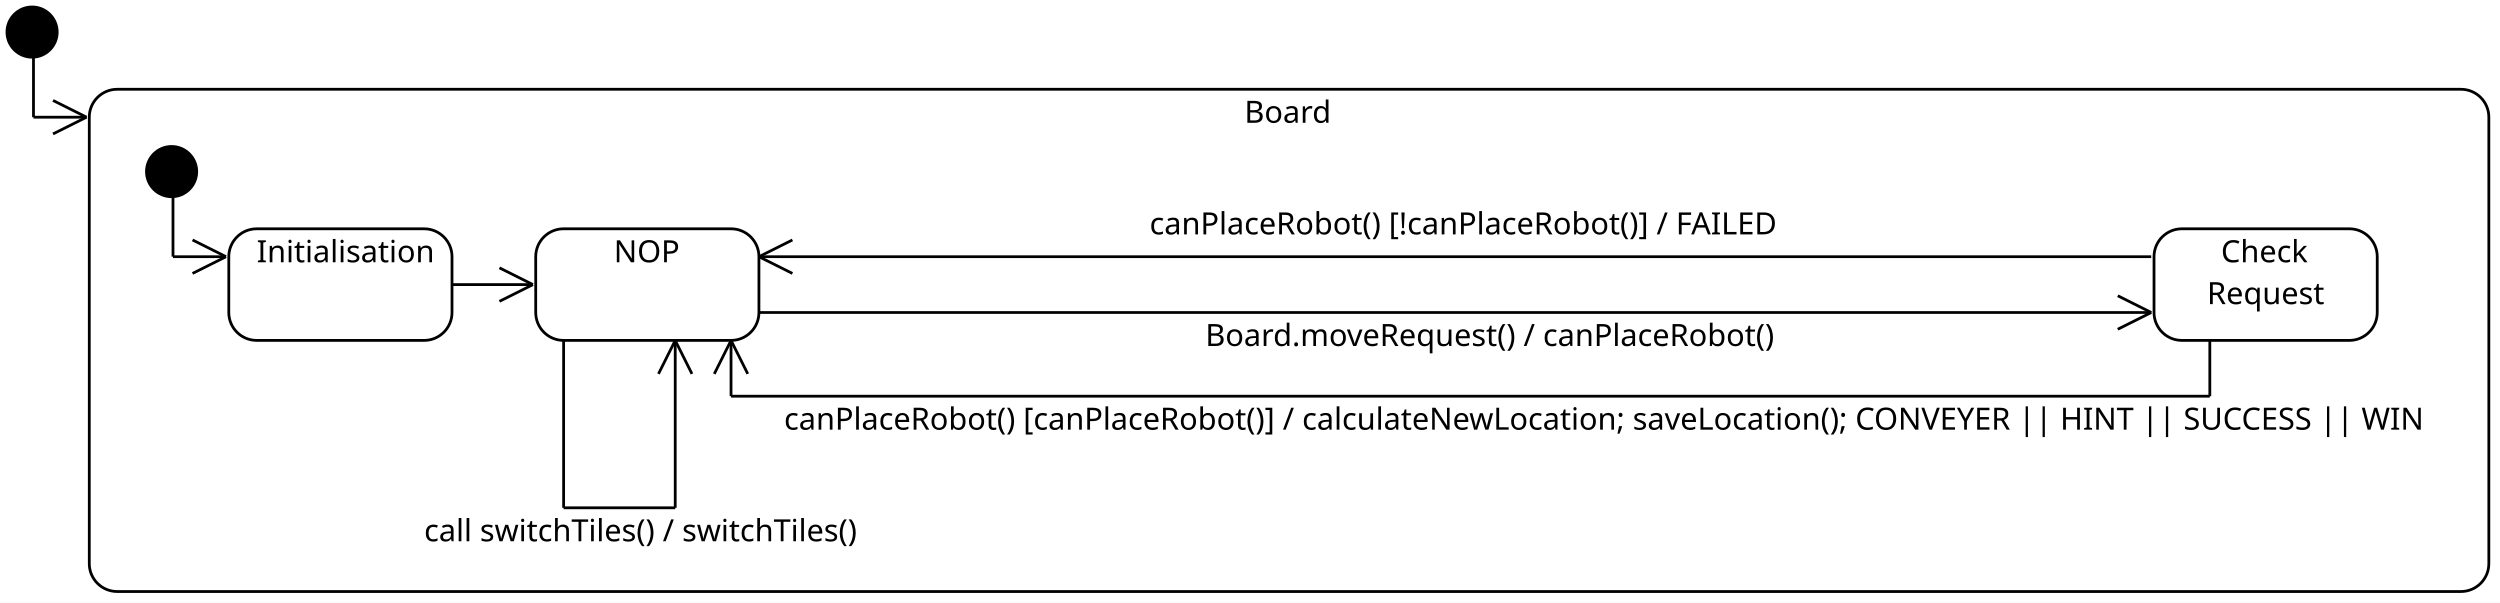
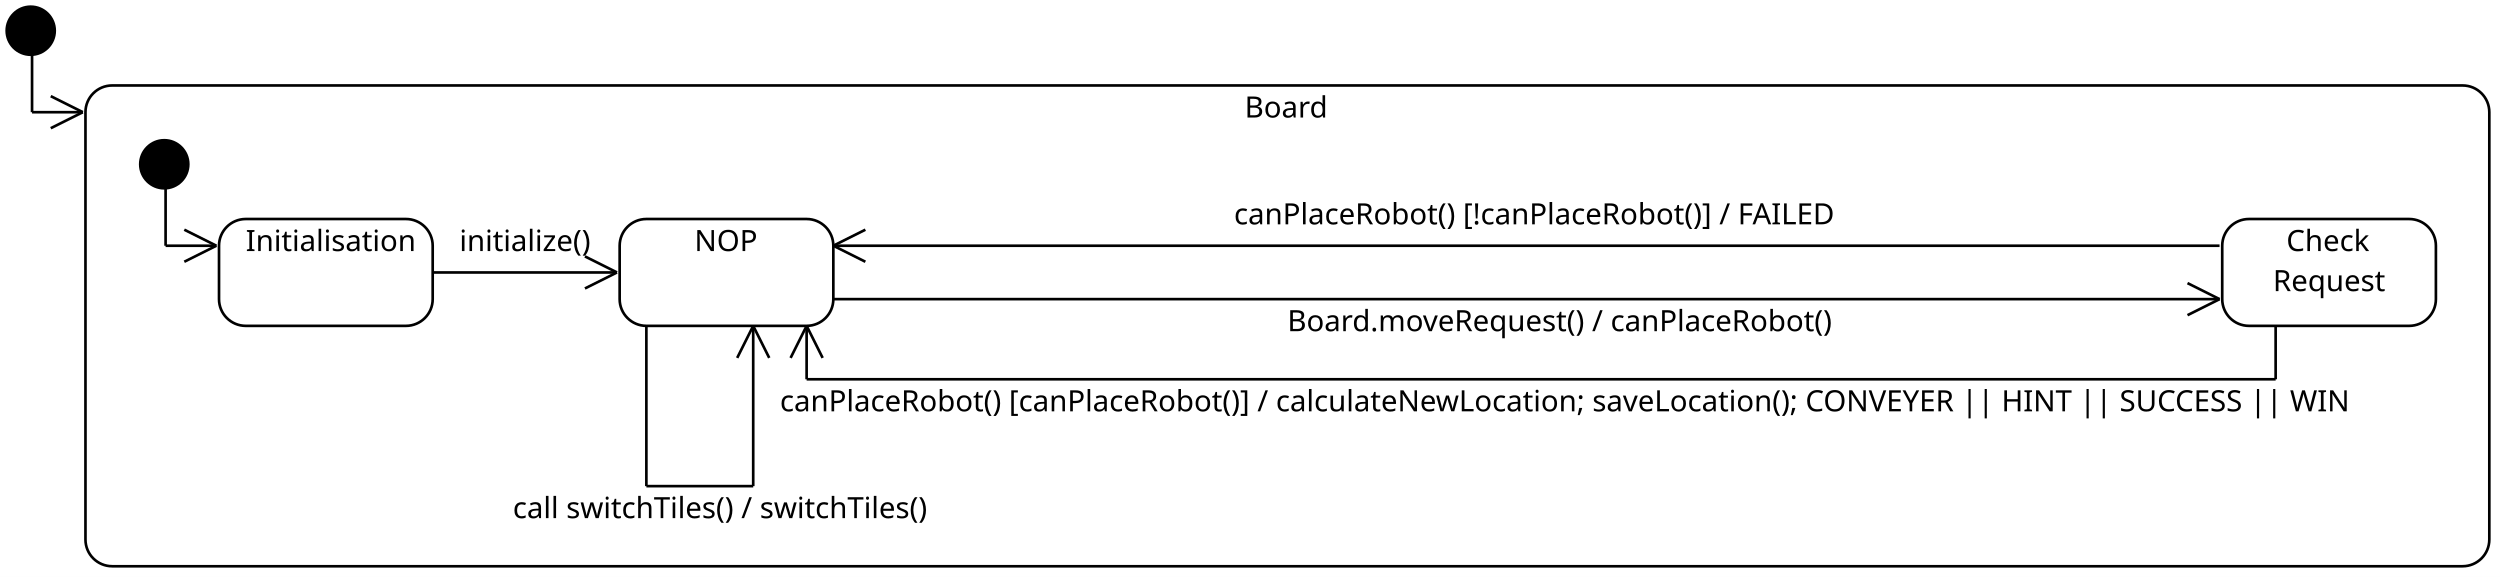
- <svg xmlns="http://www.w3.org/2000/svg" fill-opacity="0" color-rendering="auto" color-interpolation="auto" stroke="rgb(0,0,0)" text-rendering="auto" stroke-linecap="square" width="896" stroke-miterlimit="10" stroke-opacity="0" shape-rendering="auto" fill="rgb(0,0,0)" stroke-dasharray="none" font-weight="normal" stroke-width="1" height="216" font-family="'Dialog'" font-style="normal" stroke-linejoin="miter" font-size="12" stroke-dashoffset="0" image-rendering="auto">
+ <svg xmlns="http://www.w3.org/2000/svg" fill-opacity="0" color-rendering="auto" color-interpolation="auto" stroke="rgb(0,0,0)" text-rendering="auto" stroke-linecap="square" width="936" stroke-miterlimit="10" stroke-opacity="0" shape-rendering="auto" fill="rgb(0,0,0)" stroke-dasharray="none" font-weight="normal" stroke-width="1" height="216" font-family="'Dialog'" font-style="normal" stroke-linejoin="miter" font-size="12" stroke-dashoffset="0" image-rendering="auto">
  <defs id="genericDefs" />
  <g>
    <defs id="defs1">
      <clipPath clipPathUnits="userSpaceOnUse" id="clipPath1">
-         <path d="M-7 -7 L871 -7 L871 191 L-7 191 L-7 -7 Z" />
+         <path d="M-7 -7 L911 -7 L911 191 L-7 191 L-7 -7 Z" />
      </clipPath>
      <clipPath clipPathUnits="userSpaceOnUse" id="clipPath2">
        <path d="M-7 -7 L31 -7 L31 31 L-7 31 L-7 -7 Z" />
      </clipPath>
      <clipPath clipPathUnits="userSpaceOnUse" id="clipPath3">
-         <path d="M-7 -7 L871 -7 L871 176 L-7 176 L-7 -7 Z" />
+         <path d="M-7 -7 L911 -7 L911 176 L-7 176 L-7 -7 Z" />
      </clipPath>
      <clipPath clipPathUnits="userSpaceOnUse" id="clipPath4">
        <path d="M-7 -7 L91 -7 L91 51 L-7 51 L-7 -7 Z" />
      </clipPath>
      <clipPath clipPathUnits="userSpaceOnUse" id="clipPath5">
        <path d="M-80 -30 L160 -30 L160 60 L-80 60 L-80 -30 Z" />
      </clipPath>
      <clipPath clipPathUnits="userSpaceOnUse" id="clipPath6">
        <path d="M-80 -15 L160 -15 L160 30 L-80 30 L-80 -15 Z" />
      </clipPath>
      <clipPath clipPathUnits="userSpaceOnUse" id="clipPath7">
-         <path d="M-860 -15 L1720 -15 L1720 30 L-860 30 L-860 -15 Z" />
+         <path d="M-900 -15 L1800 -15 L1800 30 L-900 30 L-900 -15 Z" />
      </clipPath>
      <clipPath clipPathUnits="userSpaceOnUse" id="clipPath8">
        <path d="M0 0 L123 0 L123 126 L0 126 L0 0 Z" />
      </clipPath>
      <clipPath clipPathUnits="userSpaceOnUse" id="clipPath9">
-         <path d="M0 0 L133 0 L133 104 L0 104 L0 0 Z" />
+         <path d="M0 0 L173 0 L173 104 L0 104 L0 0 Z" />
      </clipPath>
      <clipPath clipPathUnits="userSpaceOnUse" id="clipPath10">
-         <path d="M0 0 L603 0 L603 104 L0 104 L0 0 Z" />
+         <path d="M0 0 L623 0 L623 104 L0 104 L0 0 Z" />
      </clipPath>
      <clipPath clipPathUnits="userSpaceOnUse" id="clipPath11">
-         <path d="M0 0 L634 0 L634 124 L0 124 L0 0 Z" />
+         <path d="M0 0 L654 0 L654 124 L0 124 L0 0 Z" />
      </clipPath>
      <clipPath clipPathUnits="userSpaceOnUse" id="clipPath12">
        <path d="M0 0 L144 0 L144 164 L0 164 L0 0 Z" />
      </clipPath>
      <clipPath clipPathUnits="userSpaceOnUse" id="clipPath13">
        <path d="M-172 -16 L344 -16 L344 32 L-172 32 L-172 -16 Z" />
      </clipPath>
      <clipPath clipPathUnits="userSpaceOnUse" id="clipPath14">
        <path d="M-592 -16 L1184 -16 L1184 32 L-592 32 L-592 -16 Z" />
      </clipPath>
      <clipPath clipPathUnits="userSpaceOnUse" id="clipPath15">
        <path d="M-244 -16 L488 -16 L488 32 L-244 32 L-244 -16 Z" />
      </clipPath>
      <clipPath clipPathUnits="userSpaceOnUse" id="clipPath16">
        <path d="M-220 -16 L440 -16 L440 32 L-220 32 L-220 -16 Z" />
      </clipPath>
+       <clipPath clipPathUnits="userSpaceOnUse" id="clipPath17">
+         <path d="M-66 -15 L132 -15 L132 30 L-66 30 L-66 -15 Z" />
+       </clipPath>
    </defs>
    <g fill="white" text-rendering="geometricPrecision" fill-opacity="1" stroke-opacity="1" stroke="white">
-       <rect x="0" width="896" height="216" y="0" stroke="none" />
+       <rect x="0" width="936" height="216" y="0" stroke="none" />
    </g>
    <g font-size="11" stroke-linecap="butt" transform="translate(32,32)" fill-opacity="1" fill="black" text-rendering="geometricPrecision" font-family="sans-serif" stroke-linejoin="round" stroke="black" stroke-opacity="1" stroke-miterlimit="0">
-       <rect x="0" y="0" clip-path="url(#clipPath1)" fill="none" width="860" rx="10" ry="10" height="180" />
+       <rect x="0" y="0" clip-path="url(#clipPath1)" fill="none" width="900" rx="10" ry="10" height="180" />
    </g>
    <g font-size="11" transform="translate(2,2)" fill-opacity="1" fill="black" text-rendering="geometricPrecision" font-family="sans-serif" stroke="black" stroke-opacity="1">
      <circle r="9.5" clip-path="url(#clipPath2)" cx="9.5" cy="9.5" stroke="none" />
    </g>
    <g font-size="11" stroke-linecap="butt" transform="translate(82,82)" fill-opacity="1" fill="black" text-rendering="geometricPrecision" font-family="sans-serif" stroke-linejoin="round" stroke="black" stroke-opacity="1" stroke-miterlimit="0">
      <rect x="0" y="0" clip-path="url(#clipPath4)" fill="none" width="80" rx="10" ry="10" height="40" />
    </g>
    <g font-size="11" transform="translate(52,52)" fill-opacity="1" fill="black" text-rendering="geometricPrecision" font-family="sans-serif" stroke="black" stroke-opacity="1">
      <circle r="9.5" clip-path="url(#clipPath2)" cx="9.5" cy="9.5" stroke="none" />
    </g>
-     <g font-size="11" stroke-linecap="butt" transform="translate(192,82)" fill-opacity="1" fill="black" text-rendering="geometricPrecision" font-family="sans-serif" stroke-linejoin="round" stroke="black" stroke-opacity="1" stroke-miterlimit="0">
+     <g font-size="11" stroke-linecap="butt" transform="translate(232,82)" fill-opacity="1" fill="black" text-rendering="geometricPrecision" font-family="sans-serif" stroke-linejoin="round" stroke="black" stroke-opacity="1" stroke-miterlimit="0">
      <rect x="0" y="0" clip-path="url(#clipPath4)" fill="none" width="80" rx="10" ry="10" height="40" />
    </g>
-     <g font-size="11" stroke-linecap="butt" transform="translate(772,82)" fill-opacity="1" fill="black" text-rendering="geometricPrecision" font-family="sans-serif" stroke-linejoin="round" stroke="black" stroke-opacity="1" stroke-miterlimit="0">
+     <g font-size="11" stroke-linecap="butt" transform="translate(832,82)" fill-opacity="1" fill="black" text-rendering="geometricPrecision" font-family="sans-serif" stroke-linejoin="round" stroke="black" stroke-opacity="1" stroke-miterlimit="0">
      <rect x="0" y="0" clip-path="url(#clipPath4)" fill="none" width="80" rx="10" ry="10" height="40" />
    </g>
-     <g font-size="11" transform="translate(772,82)" fill-opacity="1" fill="black" text-rendering="geometricPrecision" font-family="sans-serif" stroke="black" stroke-opacity="1">
+     <g font-size="11" transform="translate(832,82)" fill-opacity="1" fill="black" text-rendering="geometricPrecision" font-family="sans-serif" stroke="black" stroke-opacity="1">
      <text x="24" xml:space="preserve" y="12" clip-path="url(#clipPath5)" stroke="none">Check</text>
      <text x="19" xml:space="preserve" y="27" clip-path="url(#clipPath5)" stroke="none">Request</text>
    </g>
-     <g font-size="11" transform="translate(192,82)" fill-opacity="1" fill="black" text-rendering="geometricPrecision" font-family="sans-serif" stroke="black" stroke-opacity="1">
+     <g font-size="11" transform="translate(232,82)" fill-opacity="1" fill="black" text-rendering="geometricPrecision" font-family="sans-serif" stroke="black" stroke-opacity="1">
      <text x="28" xml:space="preserve" y="12" clip-path="url(#clipPath6)" stroke="none">NOP</text>
    </g>
    <g font-size="11" transform="translate(82,82)" fill-opacity="1" fill="black" text-rendering="geometricPrecision" font-family="sans-serif" stroke="black" stroke-opacity="1">
      <text x="10" xml:space="preserve" y="12" clip-path="url(#clipPath6)" stroke="none">Initialisation</text>
    </g>
    <g font-size="11" transform="translate(32,32)" fill-opacity="1" fill="black" text-rendering="geometricPrecision" font-family="sans-serif" stroke="black" stroke-opacity="1">
-       <text x="414" xml:space="preserve" y="12" clip-path="url(#clipPath7)" stroke="none">Board</text>
+       <text x="434" xml:space="preserve" y="12" clip-path="url(#clipPath7)" stroke="none">Board</text>
    </g>
    <g font-size="11" stroke-linecap="butt" transform="translate(-38,-30)" fill-opacity="1" fill="black" text-rendering="geometricPrecision" font-family="sans-serif" stroke-linejoin="round" stroke="black" stroke-opacity="1">
      <line y2="72" fill="none" x1="50" clip-path="url(#clipPath8)" x2="50" y1="50" />
      <line y2="72" fill="none" x1="50" clip-path="url(#clipPath8)" x2="69" y1="72" />
      <line y2="66" fill="none" x1="69" clip-path="url(#clipPath8)" x2="57" y1="72" />
      <line y2="78" fill="none" x1="69" clip-path="url(#clipPath8)" x2="57" y1="72" />
    </g>
    <g font-size="11" stroke-linecap="butt" transform="translate(12,20)" fill-opacity="1" fill="black" text-rendering="geometricPrecision" font-family="sans-serif" stroke-linejoin="round" stroke="black" stroke-opacity="1">
      <line y2="72" fill="none" x1="50" clip-path="url(#clipPath8)" x2="50" y1="50" />
      <line y2="72" fill="none" x1="50" clip-path="url(#clipPath8)" x2="69" y1="72" />
      <line y2="66" fill="none" x1="69" clip-path="url(#clipPath8)" x2="57" y1="72" />
      <line y2="78" fill="none" x1="69" clip-path="url(#clipPath8)" x2="57" y1="72" />
    </g>
    <g font-size="11" stroke-linecap="butt" transform="translate(112,52)" fill-opacity="1" fill="black" text-rendering="geometricPrecision" font-family="sans-serif" stroke-linejoin="round" stroke="black" stroke-opacity="1">
-       <line y2="50" fill="none" x1="50" clip-path="url(#clipPath9)" x2="79" y1="50" />
-       <line y2="44" fill="none" x1="79" clip-path="url(#clipPath9)" x2="67" y1="50" />
-       <line y2="56" fill="none" x1="79" clip-path="url(#clipPath9)" x2="67" y1="50" />
+       <line y2="50" fill="none" x1="50" clip-path="url(#clipPath9)" x2="119" y1="50" />
+       <line y2="44" fill="none" x1="119" clip-path="url(#clipPath9)" x2="107" y1="50" />
+       <line y2="56" fill="none" x1="119" clip-path="url(#clipPath9)" x2="107" y1="50" />
    </g>
-     <g font-size="11" stroke-linecap="butt" transform="translate(222,62)" fill-opacity="1" fill="black" text-rendering="geometricPrecision" font-family="sans-serif" stroke-linejoin="round" stroke="black" stroke-opacity="1">
-       <line y2="50" fill="none" x1="50" clip-path="url(#clipPath10)" x2="549" y1="50" />
-       <line y2="44" fill="none" x1="549" clip-path="url(#clipPath10)" x2="537" y1="50" />
-       <line y2="56" fill="none" x1="549" clip-path="url(#clipPath10)" x2="537" y1="50" />
+     <g font-size="11" stroke-linecap="butt" transform="translate(262,62)" fill-opacity="1" fill="black" text-rendering="geometricPrecision" font-family="sans-serif" stroke-linejoin="round" stroke="black" stroke-opacity="1">
+       <line y2="50" fill="none" x1="50" clip-path="url(#clipPath10)" x2="569" y1="50" />
+       <line y2="44" fill="none" x1="569" clip-path="url(#clipPath10)" x2="557" y1="50" />
+       <line y2="56" fill="none" x1="569" clip-path="url(#clipPath10)" x2="557" y1="50" />
    </g>
-     <g font-size="11" stroke-linecap="butt" transform="translate(222,42)" fill-opacity="1" fill="black" text-rendering="geometricPrecision" font-family="sans-serif" stroke-linejoin="round" stroke="black" stroke-opacity="1">
-       <line y2="50" fill="none" x1="549" clip-path="url(#clipPath10)" x2="50" y1="50" />
+     <g font-size="11" stroke-linecap="butt" transform="translate(262,42)" fill-opacity="1" fill="black" text-rendering="geometricPrecision" font-family="sans-serif" stroke-linejoin="round" stroke="black" stroke-opacity="1">
+       <line y2="50" fill="none" x1="569" clip-path="url(#clipPath10)" x2="50" y1="50" />
      <line y2="56" fill="none" x1="50" clip-path="url(#clipPath10)" x2="62" y1="50" />
      <line y2="44" fill="none" x1="50" clip-path="url(#clipPath10)" x2="62" y1="50" />
    </g>
-     <g font-size="11" stroke-linecap="butt" transform="translate(212,72)" fill-opacity="1" fill="black" text-rendering="geometricPrecision" font-family="sans-serif" stroke-linejoin="round" stroke="black" stroke-opacity="1">
-       <line y2="70" fill="none" x1="580" clip-path="url(#clipPath11)" x2="580" y1="50" />
-       <line y2="70" fill="none" x1="580" clip-path="url(#clipPath11)" x2="50" y1="70" />
+     <g font-size="11" stroke-linecap="butt" transform="translate(252,72)" fill-opacity="1" fill="black" text-rendering="geometricPrecision" font-family="sans-serif" stroke-linejoin="round" stroke="black" stroke-opacity="1">
+       <line y2="70" fill="none" x1="600" clip-path="url(#clipPath11)" x2="600" y1="50" />
+       <line y2="70" fill="none" x1="600" clip-path="url(#clipPath11)" x2="50" y1="70" />
      <line y2="50" fill="none" x1="50" clip-path="url(#clipPath11)" x2="50" y1="70" />
      <line y2="62" fill="none" x1="50" clip-path="url(#clipPath11)" x2="44" y1="50" />
      <line y2="62" fill="none" x1="50" clip-path="url(#clipPath11)" x2="56" y1="50" />
    </g>
-     <g font-size="11" stroke-linecap="butt" transform="translate(152,72)" fill-opacity="1" fill="black" text-rendering="geometricPrecision" font-family="sans-serif" stroke-linejoin="round" stroke="black" stroke-opacity="1">
+     <g font-size="11" stroke-linecap="butt" transform="translate(192,72)" fill-opacity="1" fill="black" text-rendering="geometricPrecision" font-family="sans-serif" stroke-linejoin="round" stroke="black" stroke-opacity="1">
      <line y2="110" fill="none" x1="50" clip-path="url(#clipPath12)" x2="50" y1="50" />
      <line y2="110" fill="none" x1="50" clip-path="url(#clipPath12)" x2="90" y1="110" />
      <line y2="50" fill="none" x1="90" clip-path="url(#clipPath12)" x2="90" y1="110" />
      <line y2="62" fill="none" x1="90" clip-path="url(#clipPath12)" x2="84" y1="50" />
      <line y2="62" fill="none" x1="90" clip-path="url(#clipPath12)" x2="96" y1="50" />
    </g>
-     <g font-size="11" transform="translate(142,182)" fill-opacity="1" fill="black" text-rendering="geometricPrecision" font-family="sans-serif" stroke="black" stroke-opacity="1">
+     <g font-size="11" transform="translate(182,182)" fill-opacity="1" fill="black" text-rendering="geometricPrecision" font-family="sans-serif" stroke="black" stroke-opacity="1">
      <text x="10" xml:space="preserve" y="12" clip-path="url(#clipPath13)" stroke="none">call switchTiles() / switchTiles()</text>
    </g>
-     <g font-size="11" transform="translate(271,142)" fill-opacity="1" fill="black" text-rendering="geometricPrecision" font-family="sans-serif" stroke="black" stroke-opacity="1">
+     <g font-size="11" transform="translate(282,142)" fill-opacity="1" fill="black" text-rendering="geometricPrecision" font-family="sans-serif" stroke="black" stroke-opacity="1">
      <text x="10" xml:space="preserve" y="12" clip-path="url(#clipPath14)" stroke="none">canPlaceRobot() [canPlaceRobot()] / calculateNewLocation; saveLocation(); CONVEYER || HINT || SUCCESS || WIN</text>
    </g>
-     <g font-size="11" transform="translate(402,72)" fill-opacity="1" fill="black" text-rendering="geometricPrecision" font-family="sans-serif" stroke="black" stroke-opacity="1">
+     <g font-size="11" transform="translate(452,72)" fill-opacity="1" fill="black" text-rendering="geometricPrecision" font-family="sans-serif" stroke="black" stroke-opacity="1">
      <text x="10" xml:space="preserve" y="12" clip-path="url(#clipPath15)" stroke="none">canPlaceRobot() [!canPlaceRobot()] / FAILED</text>
    </g>
-     <g font-size="11" transform="translate(422,112)" fill-opacity="1" fill="black" text-rendering="geometricPrecision" font-family="sans-serif" stroke="black" stroke-opacity="1">
+     <g font-size="11" transform="translate(472,112)" fill-opacity="1" fill="black" text-rendering="geometricPrecision" font-family="sans-serif" stroke="black" stroke-opacity="1">
      <text x="10" xml:space="preserve" y="12" clip-path="url(#clipPath16)" stroke="none">Board.moveRequest() / canPlaceRobot()</text>
    </g>
-     <g font-size="10" transform="rotate(-45) translate(-153.4323,0)" fill-opacity="1" fill="rgb(120,120,120)" text-rendering="geometricPrecision" stroke="rgb(120,120,120)" stroke-opacity="1" />
+     <g font-size="11" transform="translate(162,82)" fill-opacity="1" fill="black" text-rendering="geometricPrecision" font-family="sans-serif" stroke="black" stroke-opacity="1">
+       <text x="10" xml:space="preserve" y="12" clip-path="url(#clipPath17)" stroke="none">initialize()</text>
+     </g>
+     <g font-size="10" transform="rotate(-45) translate(-153.1481,0)" fill-opacity="1" fill="rgb(120,120,120)" text-rendering="geometricPrecision" stroke="rgb(120,120,120)" stroke-opacity="1" />
  </g>
</svg>
